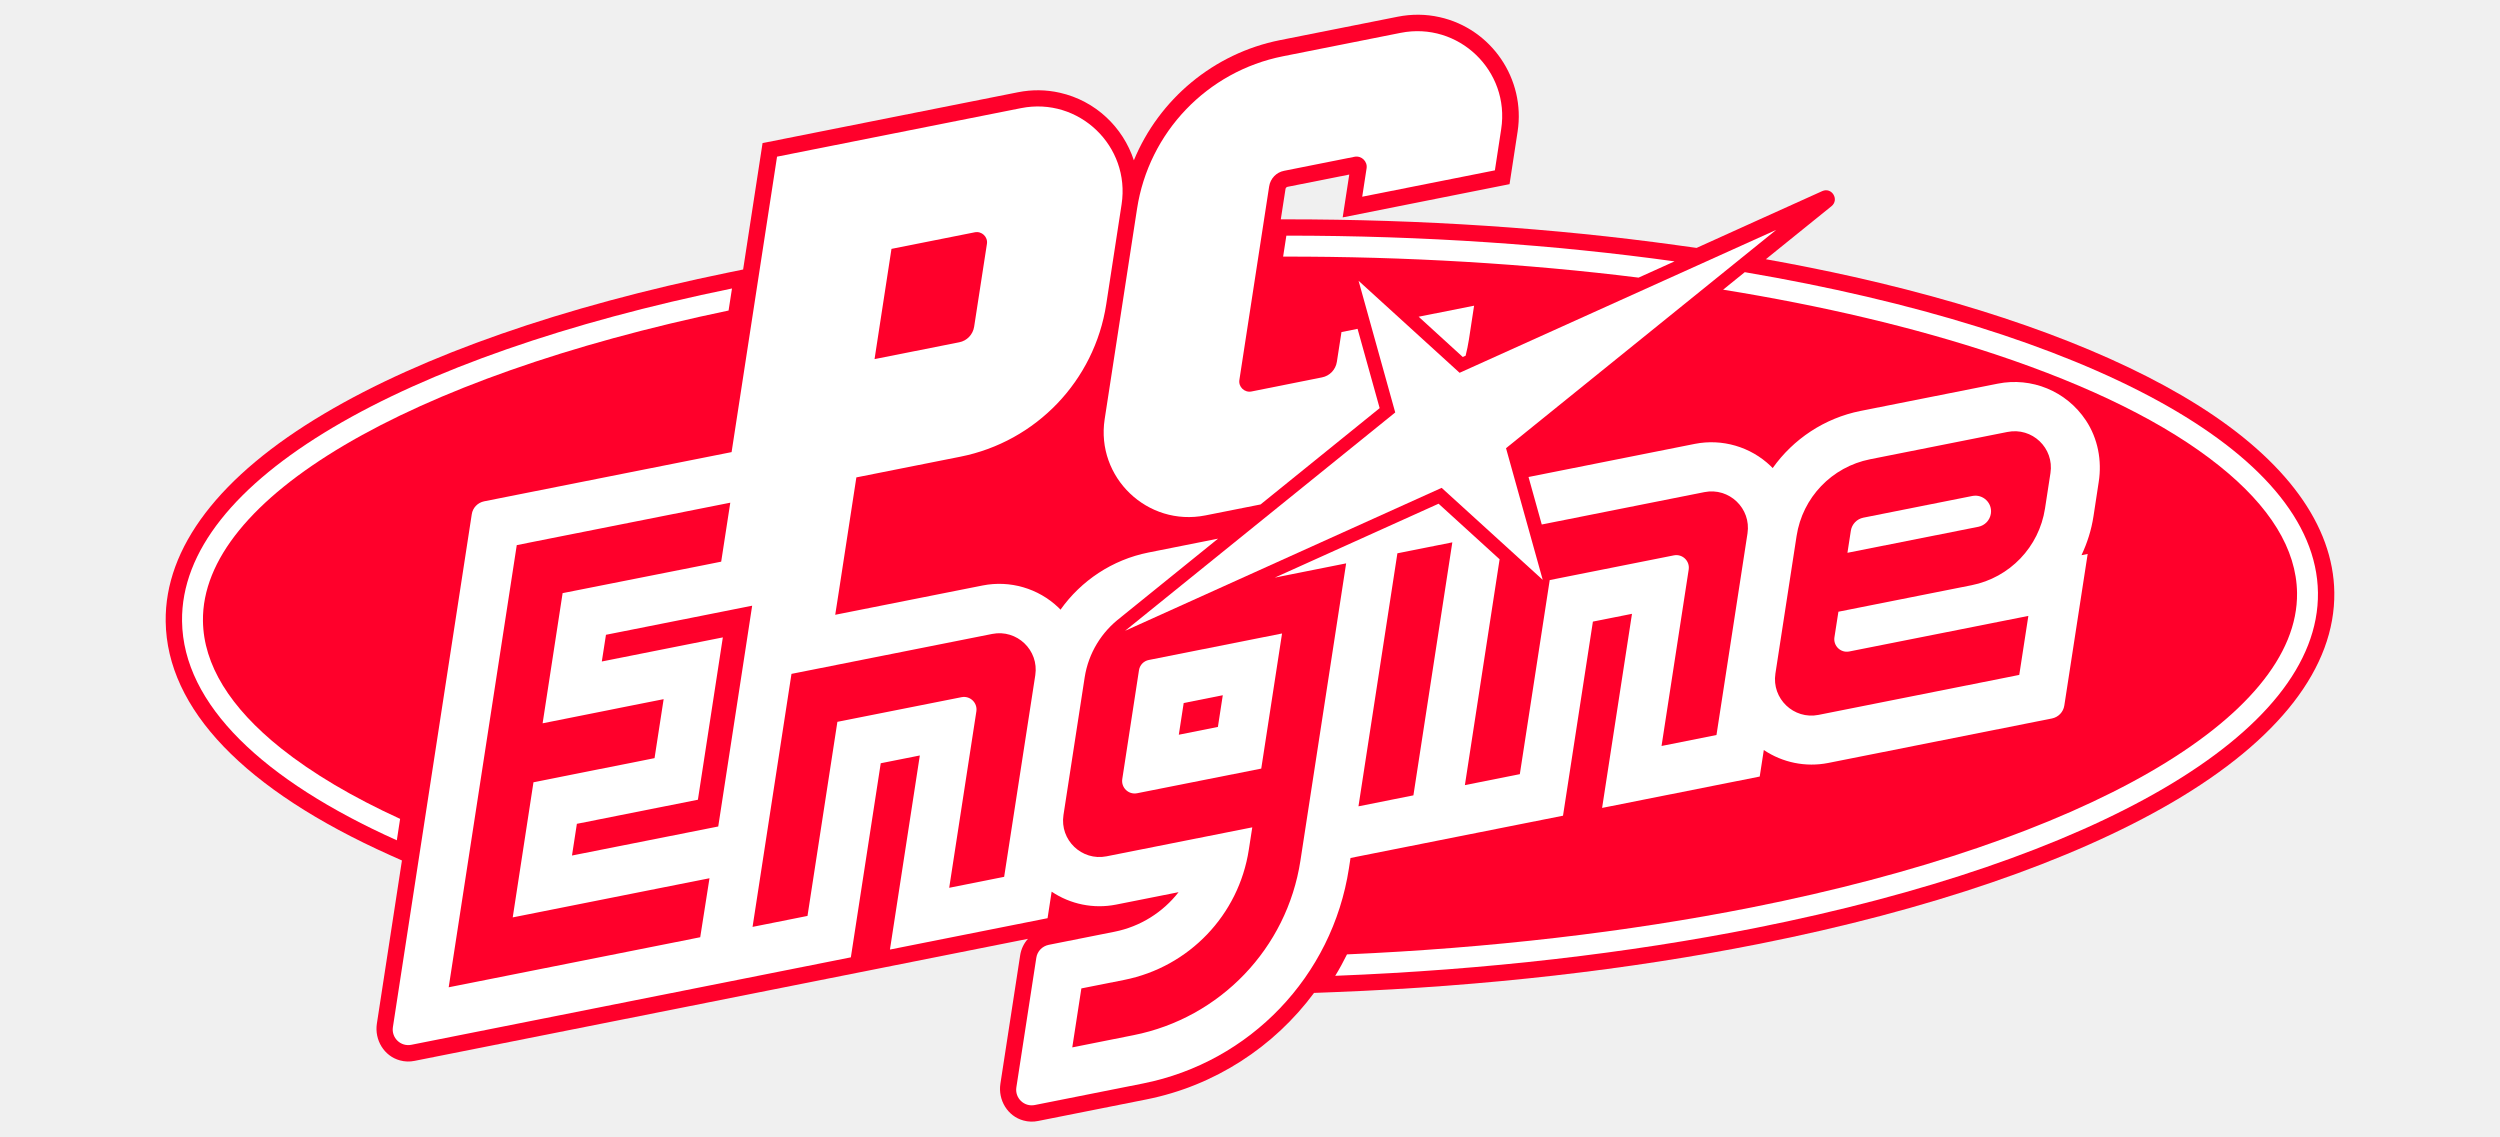
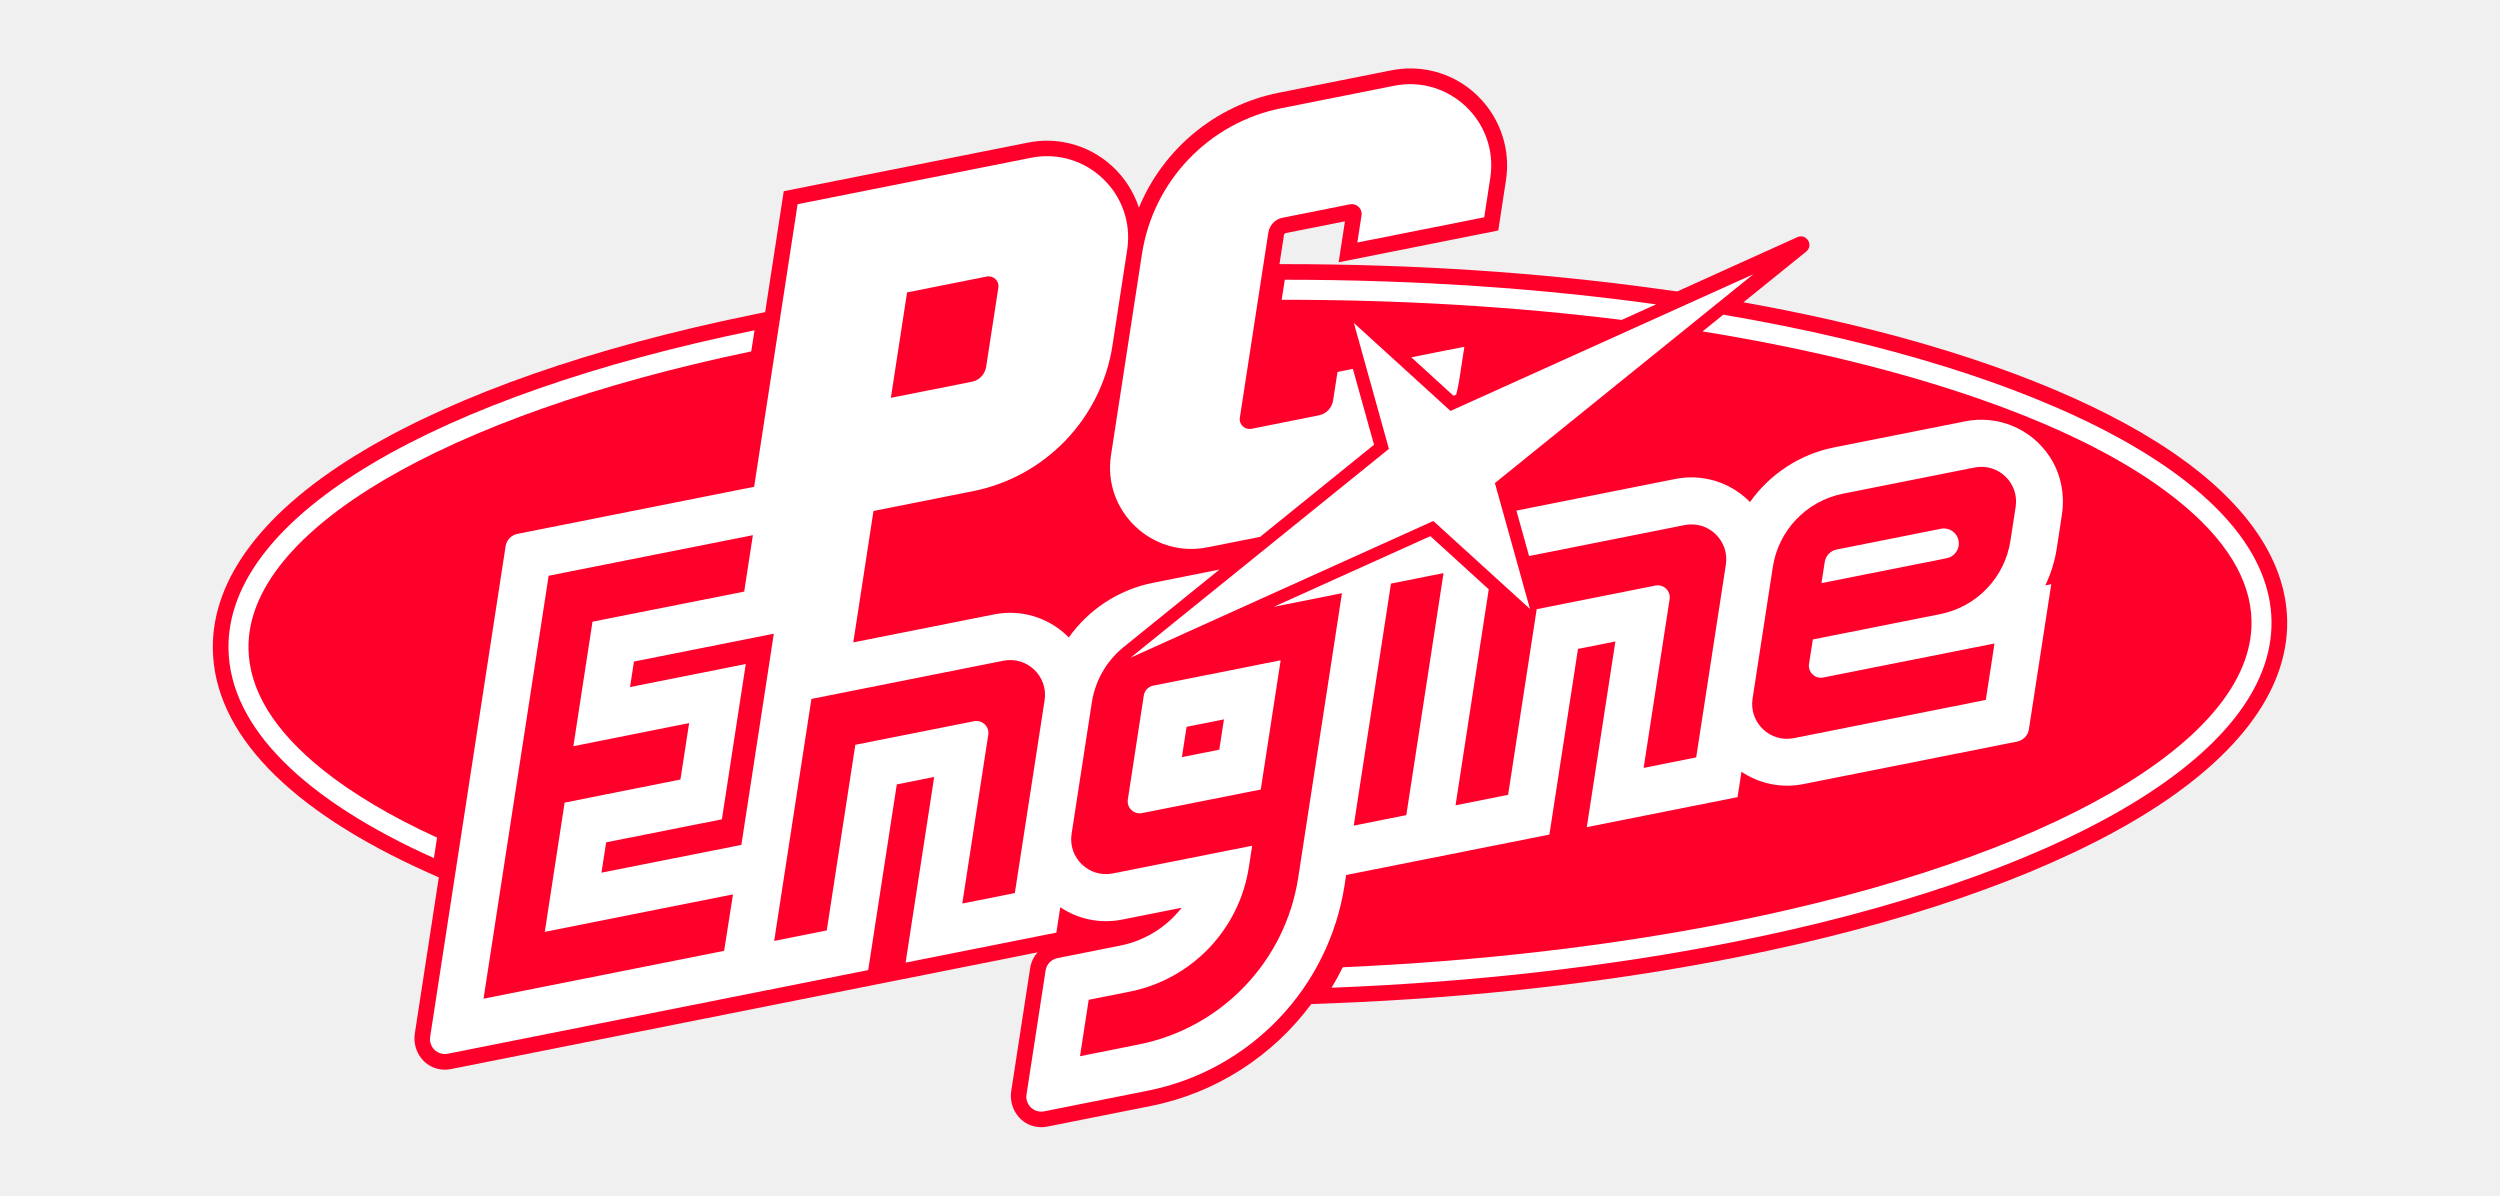
- <svg xmlns="http://www.w3.org/2000/svg" version="1.1" id="Layer_1" x="0px" y="0px" viewBox="0 0 4400 2000" xml:space="preserve" width="4400" height="2000">
+ <svg xmlns="http://www.w3.org/2000/svg" version="1.1" id="Layer_1" x="0px" y="0px" viewBox="0 0 4600 2200" xml:space="preserve" width="4600" height="2200">
  <defs id="defs13">
	
	
	

			
		
			
			
		
			
			
			
		</defs>
  <style type="text/css" id="style1">
	.st0{fill:#FFFFFF;}
	.st1{fill:#FF002B;}
</style>
-   <g id="g2" style="display:none;fill:#ffffff;fill-opacity:1;stroke:none" transform="translate(280.5002,14.92194)">
-     <path class="st0" d="m 1535.2,1964.8 c -5.3,0 -10.7,-0.7 -16,-2.1 -30.4,-8.2 -49.6,-38.7 -44.7,-71 l 34.8,-226.1 c 1.1,-7.1 3.4,-13.8 6.7,-20 L 450,1857.7 c -4,0.8 -8.1,1.3 -12.2,1.3 -5.3,0 -10.7,-0.7 -16,-2.1 -30.4,-8.2 -49.6,-38.7 -44.7,-71 l 43.5,-283 -17,-7.6 C 145.2,1379.3 7.5,1235.4 5.3,1079 3.6,946.8 101.1,818.6 287.4,708.2 c 173.4,-102.8 420,-189 713.3,-249 l 21.6,-4.4 34.2,-222.5 453,-90.1 c 12.1,-2.4 24.3,-3.6 36.3,-3.6 13.4,0 26.8,1.5 39.9,4.5 31.4,7.1 60.5,22.4 84.2,44.3 19.6,18.2 35.1,40.5 45.4,65.2 22.4,-48.7 55.9,-92.3 97.4,-126.7 45.7,-37.8 100.4,-63.9 158.2,-75.4 l 207,-41.2 c 12.2,-2.4 24.5,-3.6 36.5,-3.6 13.4,0 26.7,1.5 39.8,4.4 93.9,21.1 156,112.3 141.3,207.6 l -14.8,96.4 -267.3,53.2 c 192.7,4.6 379.9,19.3 557.9,44.1 l 33.1,4.6 107.2,-48.6 112.4,-50.7 c 3,-1.4 6.1,-2 9.1,-2 8.8,0 16.7,5.8 19.8,14.5 3.1,8.6 0.5,17.6 -6.8,23.4 L 2840.3,438 c 50.7,9.3 98.8,19 143.2,29 251,56.4 460.7,134.6 606.6,226.1 157.6,98.8 241.8,214.5 243.4,334.6 1.7,133.8 -98.1,263.3 -288.6,374.7 -177.6,103.8 -429.5,190.1 -728.4,249.5 -231.5,46 -482.3,74.6 -745.6,84.9 l -36,1.4 c -73,97.4 -178.4,164 -297,187.5 l -190.4,37.9 c -4.1,0.8 -8.2,1.2 -12.3,1.2 z M 1983.5,365.5 c 31.3,0 62.4,0.3 93.5,0.8 l 10.4,-67.1 -100.2,19.9 -7.2,46.4 z" id="path1" style="display:inline;fill:#ffffff;fill-opacity:1;stroke:none" />
-     <path class="st0" d="m 2214.6,11 c 13,0 25.8,1.4 38.5,4.3 91.1,20.5 151.3,109 137.1,201.3 l -14.2,92.6 -293.7,58.5 11.6,-75.4 -108.7,21.6 c -1.8,0.4 -3.2,1.9 -3.5,3.7 l -8.3,53.5 h 9.9 c 238.3,0 469.6,15.3 687.2,45.5 l 34.7,4.8 108.7,-49.2 112.3,-50.7 c 2.4,-1.1 4.7,-1.6 6.8,-1.6 13.4,0 21.9,18.1 9.6,28.1 l -110.7,89.4 -4.8,3.9 c 53,9.5 104.9,19.9 154.8,31.1 250.3,56.3 459.5,134.2 604.9,225.4 156,97.8 239.2,212 240.8,330 1.7,131.6 -97,259.5 -285.8,369.9 -177,103.4 -428.2,189.5 -726.7,248.9 -231.2,45.9 -481.7,74.5 -744.8,84.8 l -38.7,1.5 c -70.4,94.9 -174.6,163.6 -295.2,187.5 l -190.4,37.9 c -3.7,0.8 -7.4,1.2 -11.1,1.2 -4.9,0 -9.7,-0.7 -14.5,-2 -28,-7.6 -45,-36.1 -40.7,-64.8 l 34.8,-226.1 c 1.7,-10.9 6.6,-21 13.7,-28.9 L 449,1852.3 c -3.7,0.8 -7.4,1.2 -11.1,1.2 -4.9,0 -9.7,-0.7 -14.5,-2 -28,-7.6 -45,-36.1 -40.7,-64.8 l 44.1,-287.1 -20.8,-9.3 C 149.7,1375.3 13.1,1233 11,1079 9.3,949 105.9,822.4 290.4,713 463.2,610.4 709.3,524.5 1002,464.5 l 25.4,-5.2 34.2,-222.5 449.2,-89.4 c 11.8,-2.4 23.6,-3.5 35.3,-3.5 13,0 25.9,1.4 38.7,4.3 63,14.2 111.3,60.8 130.3,118.9 C 1759.4,160 1855.3,79 1972.2,55.7 l 207,-41.2 c 11.8,-2.3 23.7,-3.5 35.4,-3.5 m 0,-11 c 0,0 0,0 0,0 -12.4,0 -25,1.2 -37.6,3.7 l -207,41.2 c -58.7,11.7 -114.3,38.2 -160.7,76.6 -39.1,32.4 -71.1,72.8 -93.7,117.9 -10.3,-21.1 -24.5,-40.2 -41.8,-56.2 -24.4,-22.6 -54.4,-38.4 -86.7,-45.7 -13.5,-3 -27.4,-4.6 -41.1,-4.6 -12.4,0 -25,1.3 -37.4,3.7 l -449.2,89.4 -7.6,1.5 -1.2,7.6 -33,214.9 -17.8,3.6 C 705.9,513.8 458.7,600.1 284.8,703.3 96.8,814.8 -1.7,944.7 0,1079 c 2.2,158.7 141,304.3 401.5,421.2 l 13.1,5.9 -42.8,278.9 c -2.5,16.6 0.9,33.6 9.7,47.8 9,14.6 22.8,25 39,29.3 5.7,1.5 11.6,2.3 17.4,2.3 4.5,0 9,-0.5 13.4,-1.4 l 1055.6,-210 c -1.3,3.8 -2.3,7.7 -2.9,11.7 l -34.8,226.1 c -2.5,16.6 0.9,33.6 9.7,47.8 9,14.6 22.8,25 39,29.3 5.7,1.5 11.6,2.3 17.4,2.3 4.5,0 9,-0.5 13.3,-1.4 l 190.3,-37.9 c 60.7,-12.1 118,-35.2 170.2,-68.7 49.6,-31.8 92.8,-71.8 128.5,-118.8 l 33.4,-1.3 c 263.6,-10.4 514.8,-39 746.5,-85 299.5,-59.6 551.9,-146.1 730.1,-250.2 192.3,-112.4 293.1,-243.7 291.3,-379.5 -1.6,-122 -86.7,-239.3 -246,-339.2 -146.4,-91.8 -356.8,-170.3 -608.3,-226.8 -41,-9.2 -85.2,-18.2 -131.6,-26.9 l 96.7,-78.1 c 9.1,-7.4 12.4,-18.7 8.5,-29.6 -3.9,-10.8 -13.9,-18.1 -25,-18.1 -3.9,0 -7.7,0.9 -11.4,2.5 l -112.3,50.7 -105.7,48.1 -31.5,-4.3 C 2509.2,383 2338.4,368.7 2162.7,363 l 215.5,-42.9 7.6,-1.5 1.2,-7.6 14.2,-92.6 C 2416.3,120.3 2352.4,26.4 2255.6,4.6 2242.2,1.5 2228.4,0 2214.6,0 Z m -222.6,323.8 88.6,-17.6 -8.4,54.5 c -28.5,-0.5 -57.1,-0.7 -85.8,-0.7 z" id="path2" style="display:inline;fill:#ffffff;fill-opacity:1;stroke:none" />
-   </g>
-   <path class="st0" d="m 4108.4,1042.722 c -1.6,-118 -84.8,-232.2 -240.8,-330 -145.4,-91.2 -354.5,-169.1 -604.9,-225.4 -49.9,-11.2 -101.8,-21.6 -154.8,-31.1 l 4.8,-3.9 v 0 l 110.7,-89.4 c 14.3,-11.6 0.5,-34.2 -16.4,-26.5 l -112.3,50.7 -108.7,49.2 -34.7,-4.8 c -217.6,-30.2 -448.9,-45.5 -687.2,-45.5 h -9.9 l 8.3,-53.5 c 0.3,-1.8 1.7,-3.3 3.5,-3.7 l 108.7,-21.6 -11.6,75.4 293.7,-58.5 14.2,-92.6 c 14.2,-92.4 -46,-180.9 -137.1,-201.3 -24.3,-5.5 -49.1,-5.7 -74,-0.8 l -207,41.2 c -117.1,23.3 -213,104.3 -257.3,211.5 -19.1,-58.1 -67.3,-104.7 -130.3,-118.9 -24.3,-5.5 -49.1,-5.8 -74,-0.8 l -449.2,89.4 -34.2,222.5 -25.4,5.2 c -292.7,60 -538.8,145.9 -711.6,248.4 -184.5,109.2 -281,235.8 -279.3,365.9 2.1,154 138.7,296.3 395,411.3 l 20.8,9.3 -44.1,287.1 c -4.4,28.7 12.6,57.3 40.7,64.8 8.5,2.3 17.1,2.6 25.7,0.8 l 1079.5,-214.8 c -7.2,8 -12,18 -13.7,28.9 l -34.8,226.1 c -4.4,28.7 12.6,57.3 40.7,64.8 8.5,2.3 17.1,2.6 25.7,0.8 l 190.4,-37.9 c 120.6,-24 224.8,-92.6 295.2,-187.5 l 38.7,-1.5 c 263.1,-10.3 513.6,-38.9 744.8,-84.8 298.5,-59.4 549.7,-145.5 726.7,-248.9 188.5,-110.1 287.2,-238 285.5,-369.6 z" id="path3" style="display:inline;fill:#ff002b;fill-opacity:1;stroke:none" />
-   <g id="g20" style="display:none;fill:#000000;stroke:none" transform="translate(296.5002,30.92194)">
-     <polygon class="st1" points="2110.6,479.3 2175.1,711 1699.6,1095.3 2256.8,843.7 2434.7,1005.6 2370.1,773.9 2845.6,389.7 2288.4,641.2 " id="polygon13" style="display:inline;fill:#000000;stroke:none" />
-     <path class="st1" d="m 2294,613.4 5,-2.3 c 2.3,-9.3 4.3,-18.8 5.8,-28.4 l 9.1,-59.6 -97.6,19.4 z" id="path13" style="display:inline;fill:#000000;stroke:none" />
-     <path class="st1" d="m 1841,892.2 97.1,-19.3 209.6,-169.5 -38.9,-139.6 -28.3,5.7 -8.1,52.3 c -2.1,13.8 -12.6,24.9 -26.3,27.5 l -124,24.8 c -12.2,2.4 -23.2,-8.1 -21.3,-20.3 l 52.4,-340.6 c 2.1,-13.8 12.6,-24.9 26.3,-27.5 L 2103.4,261 c 12.2,-2.4 23.2,8.1 21.3,20.3 l -7.7,50 233.5,-46.4 11.1,-72.6 c 15.8,-102.6 -75.2,-189.7 -177,-169.4 l -207,41.2 c -133.5,26.5 -236.2,133.8 -256.9,268.4 l -57,370.4 c -15.6,102.4 75.3,189.5 177.3,169.3 z" id="path14" style="display:inline;fill:#000000;stroke:none" />
-     <path class="st1" d="M 214,1302 C 123.9,1230 77.7,1154.7 76.7,1078 73.8,862.7 435.7,649.8 1001.8,531.6 l 6,-38.8 c -580,118.8 -971.2,338.9 -967.9,585.7 2,146.4 142.4,279.7 378,385.5 l 5.8,-37.7 C 339.8,1387.9 269.6,1346.3 214,1302 Z" id="path15" style="display:inline;fill:#000000;stroke:none" />
-     <path class="st1" d="m 1983.5,399.8 -5.7,36.9 c 217.3,-0.3 428.3,12.4 625.6,37 l 63.3,-28.6 c -210.5,-29.3 -441.1,-45.3 -683.2,-45.3 z" id="path16" style="display:inline;fill:#000000;stroke:none" />
-     <path class="st1" d="m 2790.3,464.1 -38.1,30.8 c 174.6,28.2 336.2,66.4 478.6,113.7 169.3,56.3 302,122.2 394.2,196 90.1,72 136.3,147.3 137.3,224 3,219.6 -373.7,436.9 -959.7,553.5 -219.4,43.6 -462.9,71.8 -712.4,82.7 -6.4,12.9 -13.2,25.5 -20.7,37.7 266.3,-10.4 516.9,-39.9 740.2,-84.3 591.8,-117.7 992.6,-340.2 989.4,-590.1 -3.4,-250.3 -411.9,-462.4 -1008.8,-564 z" id="path17" style="display:inline;fill:#000000;stroke:none" />
-     <path class="st1" d="m 3190.8,858 -191.9,38.2 c -11.3,2.3 -20.1,11.4 -21.9,22.9 l -6,38.9 230.5,-45.8 c 11.3,-2.3 20.1,-11.4 21.9,-22.9 v 0 c 3,-18.9 -13.8,-35 -32.6,-31.3 z" id="path18" style="display:inline;fill:#000000;stroke:none" />
-     <path class="st1" d="m 1724.1,1164.7 -29.4,191.5 c -2.3,15.1 11,27.9 26,25 l 218.6,-43.4 36.6,-237.8 -234.3,46.6 c -9.1,1.7 -16.1,8.9 -17.5,18.1 z m 78.7,57.7 68.8,-13.7 -8.6,55.8 -68.8,13.7 z" id="path19" style="display:inline;fill:#000000;stroke:none" />
-     <path class="st1" d="m 3390.7,725 c -34.5,-52 -96,-76.5 -155.1,-64.7 l -241.4,48 c -63.7,12.7 -118.6,49.6 -154.8,100.6 -1.2,-1.2 -2.4,-2.5 -3.6,-3.7 -35.5,-33.9 -85.3,-48.4 -133.4,-38.9 l -292.7,58.3 23.3,83.6 286.3,-57 c 43.5,-8.6 82.5,28.6 75.8,72.6 l -54.6,354.9 -96.7,19.3 47.8,-310.5 c 2.3,-15.1 -11,-27.9 -26,-25 l -218.6,43.5 -52.6,341.6 -96.7,19.3 61.1,-397.5 -107.4,-97.8 -288.3,130.1 28.9,-5.8 96.7,-19.3 v 0 l -80.5,523.5 c -23.7,153.9 -141.1,276.6 -293.8,306.9 l -107.7,21.5 16,-103.8 75.5,-15 c 113.9,-22.7 201.6,-114.2 219.2,-229.1 l 6.1,-39.4 -256.5,51 c -43.5,8.6 -82.5,-28.6 -75.8,-72.6 l 37.3,-242.2 c 6.7,-43.1 30,-80.5 63.4,-105.6 l 0.1,-0.2 171.3,-138.5 -122.5,24.4 c -63.7,12.7 -118.6,49.6 -154.8,100.6 -1.2,-1.2 -2.4,-2.5 -3.6,-3.7 -35.5,-33.9 -85.3,-48.4 -133.4,-38.9 l -259.5,51.6 7.3,-47 29.9,-194.8 182.9,-36.4 c 133.5,-26.5 236.2,-133.8 256.9,-268.4 l 27,-175.7 c 15.8,-102.6 -75.2,-189.7 -177,-169.4 l -429.4,85.4 -80,520 -435.5,86.6 c -11.3,2.3 -20.1,11.3 -21.8,22.8 L 411,1792.8 c -2.9,18.9 13.8,34.9 32.5,31.1 l 584.6,-116.3 v 0 l 188.9,-37.6 52.6,-341.6 68.8,-13.7 -52.6,341.6 277.4,-55.2 7.2,-46.7 c 33,22.2 73.8,30.6 113.3,22.8 l 110.1,-21.9 c -27.4,35.2 -67.1,60.5 -112.6,69.6 l -116,23.1 c -11.3,2.3 -20.1,11.3 -21.8,22.8 l -35.1,228 c -2.9,18.9 13.8,34.9 32.5,31.1 l 190.4,-37.9 c 188.4,-37.5 333.2,-188.8 362.4,-378.6 l 2.8,-18.3 187,-37.2 v 0 l 187,-37.2 52.6,-341.6 68.8,-13.7 -52.6,341.6 277.4,-55.2 7.2,-46.7 c 33,22.2 73.8,30.6 113.3,22.8 l 393.8,-78.3 c 11.3,-2.3 20.1,-11.3 21.8,-22.8 l 41.1,-266.8 -10.9,2.2 c 10.2,-21.5 17.5,-44.6 21.2,-68.9 l 9.1,-59.7 c 6,-37.8 -1.4,-76.8 -22.5,-108.6 z M 1288.5,423.1 1435.2,393.9 c 12.2,-2.4 23.2,8.1 21.3,20.3 L 1434,560 c -2.1,13.8 -12.6,24.9 -26.3,27.5 l -149,29.6 z m -336.6,1211.5 -42,8.4 -49.3,9.8 -275.4,54.8 -76,15.1 119.8,-778.2 32,-6.4 236.6,-47 107.2,-21.3 -16,103.8 -30.9,6.2 -248.2,49.2 -35.2,229.1 116.2,-23.2 20.8,-4.2 76,-15.1 -16,103.8 -40.8,8.2 -56.1,11.1 -116.2,23.2 -36.5,237.8 254.6,-50.7 14.1,-2.8 77.6,-15.4 z m -225.7,-143.8 8.6,-55.8 213,-42.4 43.9,-285.7 -213,42.4 7.3,-47 177,-35.2 80.3,-16 -11.4,74.5 -48.3,314.1 z m 760.6,37.5 -96.7,19.3 47.8,-310.5 c 2.3,-15.1 -11,-27.9 -26,-25 l -218.6,43.4 -52.6,341.6 -96.7,19.3 68.5,-445.3 353.3,-70.3 c 43.5,-8.6 82.5,28.6 75.8,72.6 z m 720.3,-143.4 -96.7,19.3 68.5,-445.3 96.7,-19.3 z m 1121.2,-567.2 -9.6,62.4 c -10.4,67.7 -62,121.6 -129.3,135 l -234.3,46.6 -7,45 c -2.3,15.1 11,27.9 26,25 l 218.6,-43.4 43.2,-8.6 53.5,-10.6 -16,103.8 -18.3,3.7 -335.1,66.7 c -43.5,8.6 -82.5,-28.6 -75.8,-72.6 l 37.3,-242.3 c 10.4,-67.7 62,-121.6 129.3,-135 l 241.4,-48 c 43.9,-9 82.9,28.3 76.1,72.3 z" id="path20" style="display:inline;fill:#000000;stroke:none" />
-   </g>
-   <g id="g12" style="display:inline;fill:#ffffff;fill-opacity:1;stroke:none" transform="translate(280.5002,14.92194)">
-     <polygon class="st1" points="2288.4,641.2 2110.6,479.3 2175.1,711 1699.6,1095.3 2256.8,843.7 2434.7,1005.6 2370.1,773.9 2845.6,389.7 " id="polygon4" style="display:inline;fill:#ffffff;fill-opacity:1;stroke:none" />
-     <path class="st1" d="m 2294,613.4 5,-2.3 c 2.3,-9.3 4.3,-18.8 5.8,-28.4 l 9.1,-59.6 -97.6,19.4 z" id="path4" style="display:inline;fill:#ffffff;fill-opacity:1;stroke:none" />
-     <path class="st1" d="m 1841,892.2 97.1,-19.3 209.6,-169.5 -38.9,-139.6 -28.3,5.7 -8.1,52.3 c -2.1,13.8 -12.6,24.9 -26.3,27.5 l -124,24.8 c -12.2,2.4 -23.2,-8.1 -21.3,-20.3 l 52.4,-340.6 c 2.1,-13.8 12.6,-24.9 26.3,-27.5 L 2103.4,261 c 12.2,-2.4 23.2,8.1 21.3,20.3 l -7.7,50 233.5,-46.4 11.1,-72.6 c 15.8,-102.6 -75.2,-189.7 -177,-169.4 l -207,41.2 c -133.5,26.5 -236.2,133.8 -256.9,268.4 l -57,370.4 c -15.6,102.4 75.3,189.5 177.3,169.3 z" id="path5" style="display:inline;fill:#ffffff;fill-opacity:1;stroke:none" />
-     <path class="st1" d="M 214,1302 C 123.9,1230 77.7,1154.7 76.7,1078 73.8,862.7 435.7,649.8 1001.8,531.6 l 6,-38.8 c -580,118.8 -971.2,338.9 -967.9,585.7 2,146.4 142.4,279.7 378,385.5 l 5.8,-37.7 C 339.8,1387.9 269.6,1346.3 214,1302 Z" id="path6" style="display:inline;fill:#ffffff;fill-opacity:1;stroke:none" />
-     <path class="st1" d="m 1983.5,399.8 -5.7,36.9 c 217.3,-0.3 428.3,12.4 625.6,37 l 63.3,-28.6 c -210.5,-29.3 -441.1,-45.3 -683.2,-45.3 z" id="path7" style="display:inline;fill:#ffffff;fill-opacity:1;stroke:none" />
-     <path class="st1" d="m 2790.3,464.1 -38.1,30.8 c 174.6,28.2 336.2,66.4 478.6,113.7 169.3,56.3 302,122.2 394.2,196 90.1,72 136.3,147.3 137.3,224 3,219.6 -373.7,436.9 -959.7,553.5 -219.4,43.6 -462.9,71.8 -712.4,82.7 -6.4,12.9 -13.2,25.5 -20.7,37.7 266.3,-10.4 516.9,-39.9 740.2,-84.3 591.8,-117.7 992.6,-340.2 989.4,-590.1 -3.4,-250.3 -411.9,-462.4 -1008.8,-564 z" id="path8" style="display:inline;fill:#ffffff;fill-opacity:1;stroke:none" />
-     <path class="st1" d="m 3190.8,858 -191.9,38.2 c -11.3,2.3 -20.1,11.4 -21.9,22.9 l -6,38.9 230.5,-45.8 c 11.3,-2.3 20.1,-11.4 21.9,-22.9 v 0 c 3,-18.9 -13.8,-35 -32.6,-31.3 z" id="path9" style="display:inline;fill:#ffffff;fill-opacity:1;stroke:none" />
-     <path class="st1" d="m 1724.1,1164.7 -29.4,191.5 c -2.3,15.1 11,27.9 26,25 l 218.6,-43.4 36.6,-237.8 -234.3,46.6 c -9.1,1.7 -16.1,8.9 -17.5,18.1 z m 78.7,57.7 68.8,-13.7 -8.6,55.8 -68.8,13.7 z" id="path10" style="display:inline;fill:#ffffff;fill-opacity:1;stroke:none" />
-     <path class="st1" d="m 3390.7,725 c -34.5,-52 -96,-76.5 -155.1,-64.7 l -241.4,48 c -63.7,12.7 -118.6,49.6 -154.8,100.6 -1.2,-1.2 -2.4,-2.5 -3.6,-3.7 -35.5,-33.9 -85.3,-48.4 -133.4,-38.9 l -292.7,58.3 23.3,83.6 286.3,-57 c 43.5,-8.6 82.5,28.6 75.8,72.6 l -54.6,354.9 -96.7,19.3 47.8,-310.5 c 2.3,-15.1 -11,-27.9 -26,-25 l -218.6,43.5 -52.6,341.6 -96.7,19.3 61.1,-397.5 -107.4,-97.8 -288.3,130.1 28.9,-5.8 96.7,-19.3 v 0 l -80.5,523.5 c -23.7,153.9 -141.1,276.6 -293.8,306.9 l -107.7,21.5 16,-103.8 75.5,-15 c 113.9,-22.7 201.6,-114.2 219.2,-229.1 l 6.1,-39.4 -256.5,51 c -43.5,8.6 -82.5,-28.6 -75.8,-72.6 l 37.3,-242.2 c 6.7,-43.1 30,-80.5 63.4,-105.6 l 0.1,-0.2 171.3,-138.5 -122.5,24.4 c -63.7,12.7 -118.6,49.6 -154.8,100.6 -1.2,-1.2 -2.4,-2.5 -3.6,-3.7 -35.5,-33.9 -85.3,-48.4 -133.4,-38.9 l -259.5,51.6 7.3,-47 29.9,-194.8 182.9,-36.4 c 133.5,-26.5 236.2,-133.8 256.9,-268.4 l 27,-175.7 c 15.8,-102.6 -75.2,-189.7 -177,-169.4 l -429.4,85.4 -80,520 -435.5,86.6 c -11.3,2.3 -20.1,11.3 -21.8,22.8 L 411,1792.8 c -2.9,18.9 13.8,34.9 32.5,31.1 l 584.6,-116.3 v 0 l 188.9,-37.6 52.6,-341.6 68.8,-13.7 -52.6,341.6 277.4,-55.2 7.2,-46.7 c 33,22.2 73.8,30.6 113.3,22.8 l 110.1,-21.9 c -27.4,35.2 -67.1,60.5 -112.6,69.6 l -116,23.1 c -11.3,2.3 -20.1,11.3 -21.8,22.8 l -35.1,228 c -2.9,18.9 13.8,34.9 32.5,31.1 l 190.4,-37.9 c 188.4,-37.5 333.2,-188.8 362.4,-378.6 l 2.8,-18.3 187,-37.2 v 0 l 187,-37.2 52.6,-341.6 68.8,-13.7 -52.6,341.6 277.4,-55.2 7.2,-46.7 c 33,22.2 73.8,30.6 113.3,22.8 l 393.8,-78.3 c 11.3,-2.3 20.1,-11.3 21.8,-22.8 l 41.1,-266.8 -10.9,2.2 c 10.2,-21.5 17.5,-44.6 21.2,-68.9 l 9.1,-59.7 c 6,-37.8 -1.4,-76.8 -22.5,-108.6 z M 1288.5,423.1 1435.2,393.9 c 12.2,-2.4 23.2,8.1 21.3,20.3 L 1434,560 c -2.1,13.8 -12.6,24.9 -26.3,27.5 l -149,29.6 z m -336.6,1211.5 -42,8.4 -49.3,9.8 -275.4,54.8 -76,15.1 119.8,-778.2 32,-6.4 236.6,-47 107.2,-21.3 -16,103.8 -30.9,6.2 -248.2,49.2 -35.2,229.1 116.2,-23.2 20.8,-4.2 76,-15.1 -16,103.8 -40.8,8.2 -56.1,11.1 -116.2,23.2 -36.5,237.8 254.6,-50.7 14.1,-2.8 77.6,-15.4 z m -225.7,-143.8 8.6,-55.8 213,-42.4 43.9,-285.7 -213,42.4 7.3,-47 177,-35.2 80.3,-16 -11.4,74.5 -48.3,314.1 z m 760.6,37.5 -96.7,19.3 47.8,-310.5 c 2.3,-15.1 -11,-27.9 -26,-25 l -218.6,43.4 -52.6,341.6 -96.7,19.3 68.5,-445.3 353.3,-70.3 c 43.5,-8.6 82.5,28.6 75.8,72.6 z m 720.3,-143.4 -96.7,19.3 68.5,-445.3 96.7,-19.3 z m 1121.2,-567.2 -9.6,62.4 c -10.4,67.7 -62,121.6 -129.3,135 l -234.3,46.6 -7,45 c -2.3,15.1 11,27.9 26,25 l 218.6,-43.4 43.2,-8.6 53.5,-10.6 -16,103.8 -18.3,3.7 -335.1,66.7 c -43.5,8.6 -82.5,-28.6 -75.8,-72.6 l 37.3,-242.3 c 10.4,-67.7 62,-121.6 129.3,-135 l 241.4,-48 c 43.9,-9 82.9,28.3 76.1,72.3 z" id="path11" style="display:inline;fill:#ffffff;fill-opacity:1;stroke:none" />
+   <g id="g1" transform="translate(100,100)">
+     <g id="g2" style="display:none;fill:#ffffff;fill-opacity:1;stroke:none" transform="translate(280.5002,14.92194)">
+       <path class="st0" d="m 1535.2,1964.8 c -5.3,0 -10.7,-0.7 -16,-2.1 -30.4,-8.2 -49.6,-38.7 -44.7,-71 l 34.8,-226.1 c 1.1,-7.1 3.4,-13.8 6.7,-20 L 450,1857.7 c -4,0.8 -8.1,1.3 -12.2,1.3 -5.3,0 -10.7,-0.7 -16,-2.1 -30.4,-8.2 -49.6,-38.7 -44.7,-71 l 43.5,-283 -17,-7.6 C 145.2,1379.3 7.5,1235.4 5.3,1079 3.6,946.8 101.1,818.6 287.4,708.2 c 173.4,-102.8 420,-189 713.3,-249 l 21.6,-4.4 34.2,-222.5 453,-90.1 c 12.1,-2.4 24.3,-3.6 36.3,-3.6 13.4,0 26.8,1.5 39.9,4.5 31.4,7.1 60.5,22.4 84.2,44.3 19.6,18.2 35.1,40.5 45.4,65.2 22.4,-48.7 55.9,-92.3 97.4,-126.7 45.7,-37.8 100.4,-63.9 158.2,-75.4 l 207,-41.2 c 12.2,-2.4 24.5,-3.6 36.5,-3.6 13.4,0 26.7,1.5 39.8,4.4 93.9,21.1 156,112.3 141.3,207.6 l -14.8,96.4 -267.3,53.2 c 192.7,4.6 379.9,19.3 557.9,44.1 l 33.1,4.6 107.2,-48.6 112.4,-50.7 c 3,-1.4 6.1,-2 9.1,-2 8.8,0 16.7,5.8 19.8,14.5 3.1,8.6 0.5,17.6 -6.8,23.4 L 2840.3,438 c 50.7,9.3 98.8,19 143.2,29 251,56.4 460.7,134.6 606.6,226.1 157.6,98.8 241.8,214.5 243.4,334.6 1.7,133.8 -98.1,263.3 -288.6,374.7 -177.6,103.8 -429.5,190.1 -728.4,249.5 -231.5,46 -482.3,74.6 -745.6,84.9 l -36,1.4 c -73,97.4 -178.4,164 -297,187.5 l -190.4,37.9 c -4.1,0.8 -8.2,1.2 -12.3,1.2 z M 1983.5,365.5 c 31.3,0 62.4,0.3 93.5,0.8 l 10.4,-67.1 -100.2,19.9 -7.2,46.4 z" id="path1" style="display:inline;fill:#ffffff;fill-opacity:1;stroke:none" />
+       <path class="st0" d="m 2214.6,11 c 13,0 25.8,1.4 38.5,4.3 91.1,20.5 151.3,109 137.1,201.3 l -14.2,92.6 -293.7,58.5 11.6,-75.4 -108.7,21.6 c -1.8,0.4 -3.2,1.9 -3.5,3.7 l -8.3,53.5 h 9.9 c 238.3,0 469.6,15.3 687.2,45.5 l 34.7,4.8 108.7,-49.2 112.3,-50.7 c 2.4,-1.1 4.7,-1.6 6.8,-1.6 13.4,0 21.9,18.1 9.6,28.1 l -110.7,89.4 -4.8,3.9 c 53,9.5 104.9,19.9 154.8,31.1 250.3,56.3 459.5,134.2 604.9,225.4 156,97.8 239.2,212 240.8,330 1.7,131.6 -97,259.5 -285.8,369.9 -177,103.4 -428.2,189.5 -726.7,248.9 -231.2,45.9 -481.7,74.5 -744.8,84.8 l -38.7,1.5 c -70.4,94.9 -174.6,163.6 -295.2,187.5 l -190.4,37.9 c -3.7,0.8 -7.4,1.2 -11.1,1.2 -4.9,0 -9.7,-0.7 -14.5,-2 -28,-7.6 -45,-36.1 -40.7,-64.8 l 34.8,-226.1 c 1.7,-10.9 6.6,-21 13.7,-28.9 L 449,1852.3 c -3.7,0.8 -7.4,1.2 -11.1,1.2 -4.9,0 -9.7,-0.7 -14.5,-2 -28,-7.6 -45,-36.1 -40.7,-64.8 l 44.1,-287.1 -20.8,-9.3 C 149.7,1375.3 13.1,1233 11,1079 9.3,949 105.9,822.4 290.4,713 463.2,610.4 709.3,524.5 1002,464.5 l 25.4,-5.2 34.2,-222.5 449.2,-89.4 c 11.8,-2.4 23.6,-3.5 35.3,-3.5 13,0 25.9,1.4 38.7,4.3 63,14.2 111.3,60.8 130.3,118.9 C 1759.4,160 1855.3,79 1972.2,55.7 l 207,-41.2 c 11.8,-2.3 23.7,-3.5 35.4,-3.5 m 0,-11 c 0,0 0,0 0,0 -12.4,0 -25,1.2 -37.6,3.7 l -207,41.2 c -58.7,11.7 -114.3,38.2 -160.7,76.6 -39.1,32.4 -71.1,72.8 -93.7,117.9 -10.3,-21.1 -24.5,-40.2 -41.8,-56.2 -24.4,-22.6 -54.4,-38.4 -86.7,-45.7 -13.5,-3 -27.4,-4.6 -41.1,-4.6 -12.4,0 -25,1.3 -37.4,3.7 l -449.2,89.4 -7.6,1.5 -1.2,7.6 -33,214.9 -17.8,3.6 C 705.9,513.8 458.7,600.1 284.8,703.3 96.8,814.8 -1.7,944.7 0,1079 c 2.2,158.7 141,304.3 401.5,421.2 l 13.1,5.9 -42.8,278.9 c -2.5,16.6 0.9,33.6 9.7,47.8 9,14.6 22.8,25 39,29.3 5.7,1.5 11.6,2.3 17.4,2.3 4.5,0 9,-0.5 13.4,-1.4 l 1055.6,-210 c -1.3,3.8 -2.3,7.7 -2.9,11.7 l -34.8,226.1 c -2.5,16.6 0.9,33.6 9.7,47.8 9,14.6 22.8,25 39,29.3 5.7,1.5 11.6,2.3 17.4,2.3 4.5,0 9,-0.5 13.3,-1.4 l 190.3,-37.9 c 60.7,-12.1 118,-35.2 170.2,-68.7 49.6,-31.8 92.8,-71.8 128.5,-118.8 l 33.4,-1.3 c 263.6,-10.4 514.8,-39 746.5,-85 299.5,-59.6 551.9,-146.1 730.1,-250.2 192.3,-112.4 293.1,-243.7 291.3,-379.5 -1.6,-122 -86.7,-239.3 -246,-339.2 -146.4,-91.8 -356.8,-170.3 -608.3,-226.8 -41,-9.2 -85.2,-18.2 -131.6,-26.9 l 96.7,-78.1 c 9.1,-7.4 12.4,-18.7 8.5,-29.6 -3.9,-10.8 -13.9,-18.1 -25,-18.1 -3.9,0 -7.7,0.9 -11.4,2.5 l -112.3,50.7 -105.7,48.1 -31.5,-4.3 C 2509.2,383 2338.4,368.7 2162.7,363 l 215.5,-42.9 7.6,-1.5 1.2,-7.6 14.2,-92.6 C 2416.3,120.3 2352.4,26.4 2255.6,4.6 2242.2,1.5 2228.4,0 2214.6,0 Z m -222.6,323.8 88.6,-17.6 -8.4,54.5 c -28.5,-0.5 -57.1,-0.7 -85.8,-0.7 z" id="path2" style="display:inline;fill:#ffffff;fill-opacity:1;stroke:none" />
+     </g>
+     <path class="st0" d="m 4108.4,1042.722 c -1.6,-118 -84.8,-232.2 -240.8,-330 -145.4,-91.2 -354.5,-169.1 -604.9,-225.4 -49.9,-11.2 -101.8,-21.6 -154.8,-31.1 l 4.8,-3.9 v 0 l 110.7,-89.4 c 14.3,-11.6 0.5,-34.2 -16.4,-26.5 l -112.3,50.7 -108.7,49.2 -34.7,-4.8 c -217.6,-30.2 -448.9,-45.5 -687.2,-45.5 h -9.9 l 8.3,-53.5 c 0.3,-1.8 1.7,-3.3 3.5,-3.7 l 108.7,-21.6 -11.6,75.4 293.7,-58.5 14.2,-92.6 c 14.2,-92.4 -46,-180.9 -137.1,-201.3 -24.3,-5.5 -49.1,-5.7 -74,-0.8 l -207,41.2 c -117.1,23.3 -213,104.3 -257.3,211.5 -19.1,-58.1 -67.3,-104.7 -130.3,-118.9 -24.3,-5.5 -49.1,-5.8 -74,-0.8 l -449.2,89.4 -34.2,222.5 -25.4,5.2 c -292.7,60 -538.8,145.9 -711.6,248.4 -184.5,109.2 -281,235.8 -279.3,365.9 2.1,154 138.7,296.3 395,411.3 l 20.8,9.3 -44.1,287.1 c -4.4,28.7 12.6,57.3 40.7,64.8 8.5,2.3 17.1,2.6 25.7,0.8 l 1079.5,-214.8 c -7.2,8 -12,18 -13.7,28.9 l -34.8,226.1 c -4.4,28.7 12.6,57.3 40.7,64.8 8.5,2.3 17.1,2.6 25.7,0.8 l 190.4,-37.9 c 120.6,-24 224.8,-92.6 295.2,-187.5 l 38.7,-1.5 c 263.1,-10.3 513.6,-38.9 744.8,-84.8 298.5,-59.4 549.7,-145.5 726.7,-248.9 188.5,-110.1 287.2,-238 285.5,-369.6 z" id="path3" style="display:inline;fill:#ff002b;fill-opacity:1;stroke:none" />
+     <g id="g20" style="display:none;fill:#000000;stroke:none" transform="translate(296.5002,30.92194)">
+       <polygon class="st1" points="2110.6,479.3 2175.1,711 1699.6,1095.3 2256.8,843.7 2434.7,1005.6 2370.1,773.9 2845.6,389.7 2288.4,641.2 " id="polygon13" style="display:inline;fill:#000000;stroke:none" />
+       <path class="st1" d="m 2294,613.4 5,-2.3 c 2.3,-9.3 4.3,-18.8 5.8,-28.4 l 9.1,-59.6 -97.6,19.4 z" id="path13" style="display:inline;fill:#000000;stroke:none" />
+       <path class="st1" d="m 1841,892.2 97.1,-19.3 209.6,-169.5 -38.9,-139.6 -28.3,5.7 -8.1,52.3 c -2.1,13.8 -12.6,24.9 -26.3,27.5 l -124,24.8 c -12.2,2.4 -23.2,-8.1 -21.3,-20.3 l 52.4,-340.6 c 2.1,-13.8 12.6,-24.9 26.3,-27.5 L 2103.4,261 c 12.2,-2.4 23.2,8.1 21.3,20.3 l -7.7,50 233.5,-46.4 11.1,-72.6 c 15.8,-102.6 -75.2,-189.7 -177,-169.4 l -207,41.2 c -133.5,26.5 -236.2,133.8 -256.9,268.4 l -57,370.4 c -15.6,102.4 75.3,189.5 177.3,169.3 z" id="path14" style="display:inline;fill:#000000;stroke:none" />
+       <path class="st1" d="M 214,1302 C 123.9,1230 77.7,1154.7 76.7,1078 73.8,862.7 435.7,649.8 1001.8,531.6 l 6,-38.8 c -580,118.8 -971.2,338.9 -967.9,585.7 2,146.4 142.4,279.7 378,385.5 l 5.8,-37.7 C 339.8,1387.9 269.6,1346.3 214,1302 Z" id="path15" style="display:inline;fill:#000000;stroke:none" />
+       <path class="st1" d="m 1983.5,399.8 -5.7,36.9 c 217.3,-0.3 428.3,12.4 625.6,37 l 63.3,-28.6 c -210.5,-29.3 -441.1,-45.3 -683.2,-45.3 z" id="path16" style="display:inline;fill:#000000;stroke:none" />
+       <path class="st1" d="m 2790.3,464.1 -38.1,30.8 c 174.6,28.2 336.2,66.4 478.6,113.7 169.3,56.3 302,122.2 394.2,196 90.1,72 136.3,147.3 137.3,224 3,219.6 -373.7,436.9 -959.7,553.5 -219.4,43.6 -462.9,71.8 -712.4,82.7 -6.4,12.9 -13.2,25.5 -20.7,37.7 266.3,-10.4 516.9,-39.9 740.2,-84.3 591.8,-117.7 992.6,-340.2 989.4,-590.1 -3.4,-250.3 -411.9,-462.4 -1008.8,-564 z" id="path17" style="display:inline;fill:#000000;stroke:none" />
+       <path class="st1" d="m 3190.8,858 -191.9,38.2 c -11.3,2.3 -20.1,11.4 -21.9,22.9 l -6,38.9 230.5,-45.8 c 11.3,-2.3 20.1,-11.4 21.9,-22.9 v 0 c 3,-18.9 -13.8,-35 -32.6,-31.3 z" id="path18" style="display:inline;fill:#000000;stroke:none" />
+       <path class="st1" d="m 1724.1,1164.7 -29.4,191.5 c -2.3,15.1 11,27.9 26,25 l 218.6,-43.4 36.6,-237.8 -234.3,46.6 c -9.1,1.7 -16.1,8.9 -17.5,18.1 z m 78.7,57.7 68.8,-13.7 -8.6,55.8 -68.8,13.7 z" id="path19" style="display:inline;fill:#000000;stroke:none" />
+       <path class="st1" d="m 3390.7,725 c -34.5,-52 -96,-76.5 -155.1,-64.7 l -241.4,48 c -63.7,12.7 -118.6,49.6 -154.8,100.6 -1.2,-1.2 -2.4,-2.5 -3.6,-3.7 -35.5,-33.9 -85.3,-48.4 -133.4,-38.9 l -292.7,58.3 23.3,83.6 286.3,-57 c 43.5,-8.6 82.5,28.6 75.8,72.6 l -54.6,354.9 -96.7,19.3 47.8,-310.5 c 2.3,-15.1 -11,-27.9 -26,-25 l -218.6,43.5 -52.6,341.6 -96.7,19.3 61.1,-397.5 -107.4,-97.8 -288.3,130.1 28.9,-5.8 96.7,-19.3 v 0 l -80.5,523.5 c -23.7,153.9 -141.1,276.6 -293.8,306.9 l -107.7,21.5 16,-103.8 75.5,-15 c 113.9,-22.7 201.6,-114.2 219.2,-229.1 l 6.1,-39.4 -256.5,51 c -43.5,8.6 -82.5,-28.6 -75.8,-72.6 l 37.3,-242.2 c 6.7,-43.1 30,-80.5 63.4,-105.6 l 0.1,-0.2 171.3,-138.5 -122.5,24.4 c -63.7,12.7 -118.6,49.6 -154.8,100.6 -1.2,-1.2 -2.4,-2.5 -3.6,-3.7 -35.5,-33.9 -85.3,-48.4 -133.4,-38.9 l -259.5,51.6 7.3,-47 29.9,-194.8 182.9,-36.4 c 133.5,-26.5 236.2,-133.8 256.9,-268.4 l 27,-175.7 c 15.8,-102.6 -75.2,-189.7 -177,-169.4 l -429.4,85.4 -80,520 -435.5,86.6 c -11.3,2.3 -20.1,11.3 -21.8,22.8 L 411,1792.8 c -2.9,18.9 13.8,34.9 32.5,31.1 l 584.6,-116.3 v 0 l 188.9,-37.6 52.6,-341.6 68.8,-13.7 -52.6,341.6 277.4,-55.2 7.2,-46.7 c 33,22.2 73.8,30.6 113.3,22.8 l 110.1,-21.9 c -27.4,35.2 -67.1,60.5 -112.6,69.6 l -116,23.1 c -11.3,2.3 -20.1,11.3 -21.8,22.8 l -35.1,228 c -2.9,18.9 13.8,34.9 32.5,31.1 l 190.4,-37.9 c 188.4,-37.5 333.2,-188.8 362.4,-378.6 l 2.8,-18.3 187,-37.2 v 0 l 187,-37.2 52.6,-341.6 68.8,-13.7 -52.6,341.6 277.4,-55.2 7.2,-46.7 c 33,22.2 73.8,30.6 113.3,22.8 l 393.8,-78.3 c 11.3,-2.3 20.1,-11.3 21.8,-22.8 l 41.1,-266.8 -10.9,2.2 c 10.2,-21.5 17.5,-44.6 21.2,-68.9 l 9.1,-59.7 c 6,-37.8 -1.4,-76.8 -22.5,-108.6 z M 1288.5,423.1 1435.2,393.9 c 12.2,-2.4 23.2,8.1 21.3,20.3 L 1434,560 c -2.1,13.8 -12.6,24.9 -26.3,27.5 l -149,29.6 z m -336.6,1211.5 -42,8.4 -49.3,9.8 -275.4,54.8 -76,15.1 119.8,-778.2 32,-6.4 236.6,-47 107.2,-21.3 -16,103.8 -30.9,6.2 -248.2,49.2 -35.2,229.1 116.2,-23.2 20.8,-4.2 76,-15.1 -16,103.8 -40.8,8.2 -56.1,11.1 -116.2,23.2 -36.5,237.8 254.6,-50.7 14.1,-2.8 77.6,-15.4 z m -225.7,-143.8 8.6,-55.8 213,-42.4 43.9,-285.7 -213,42.4 7.3,-47 177,-35.2 80.3,-16 -11.4,74.5 -48.3,314.1 z m 760.6,37.5 -96.7,19.3 47.8,-310.5 c 2.3,-15.1 -11,-27.9 -26,-25 l -218.6,43.4 -52.6,341.6 -96.7,19.3 68.5,-445.3 353.3,-70.3 c 43.5,-8.6 82.5,28.6 75.8,72.6 z m 720.3,-143.4 -96.7,19.3 68.5,-445.3 96.7,-19.3 z m 1121.2,-567.2 -9.6,62.4 c -10.4,67.7 -62,121.6 -129.3,135 l -234.3,46.6 -7,45 c -2.3,15.1 11,27.9 26,25 l 218.6,-43.4 43.2,-8.6 53.5,-10.6 -16,103.8 -18.3,3.7 -335.1,66.7 c -43.5,8.6 -82.5,-28.6 -75.8,-72.6 l 37.3,-242.3 c 10.4,-67.7 62,-121.6 129.3,-135 l 241.4,-48 c 43.9,-9 82.9,28.3 76.1,72.3 z" id="path20" style="display:inline;fill:#000000;stroke:none" />
+     </g>
+     <g id="g12" style="display:inline;fill:#ffffff;fill-opacity:1;stroke:none" transform="translate(280.5002,14.92194)">
+       <polygon class="st1" points="2288.4,641.2 2110.6,479.3 2175.1,711 1699.6,1095.3 2256.8,843.7 2434.7,1005.6 2370.1,773.9 2845.6,389.7 " id="polygon4" style="display:inline;fill:#ffffff;fill-opacity:1;stroke:none" />
+       <path class="st1" d="m 2294,613.4 5,-2.3 c 2.3,-9.3 4.3,-18.8 5.8,-28.4 l 9.1,-59.6 -97.6,19.4 z" id="path4" style="display:inline;fill:#ffffff;fill-opacity:1;stroke:none" />
+       <path class="st1" d="m 1841,892.2 97.1,-19.3 209.6,-169.5 -38.9,-139.6 -28.3,5.7 -8.1,52.3 c -2.1,13.8 -12.6,24.9 -26.3,27.5 l -124,24.8 c -12.2,2.4 -23.2,-8.1 -21.3,-20.3 l 52.4,-340.6 c 2.1,-13.8 12.6,-24.9 26.3,-27.5 L 2103.4,261 c 12.2,-2.4 23.2,8.1 21.3,20.3 l -7.7,50 233.5,-46.4 11.1,-72.6 c 15.8,-102.6 -75.2,-189.7 -177,-169.4 l -207,41.2 c -133.5,26.5 -236.2,133.8 -256.9,268.4 l -57,370.4 c -15.6,102.4 75.3,189.5 177.3,169.3 z" id="path5" style="display:inline;fill:#ffffff;fill-opacity:1;stroke:none" />
+       <path class="st1" d="M 214,1302 C 123.9,1230 77.7,1154.7 76.7,1078 73.8,862.7 435.7,649.8 1001.8,531.6 l 6,-38.8 c -580,118.8 -971.2,338.9 -967.9,585.7 2,146.4 142.4,279.7 378,385.5 l 5.8,-37.7 C 339.8,1387.9 269.6,1346.3 214,1302 Z" id="path6" style="display:inline;fill:#ffffff;fill-opacity:1;stroke:none" />
+       <path class="st1" d="m 1983.5,399.8 -5.7,36.9 c 217.3,-0.3 428.3,12.4 625.6,37 l 63.3,-28.6 c -210.5,-29.3 -441.1,-45.3 -683.2,-45.3 z" id="path7" style="display:inline;fill:#ffffff;fill-opacity:1;stroke:none" />
+       <path class="st1" d="m 2790.3,464.1 -38.1,30.8 c 174.6,28.2 336.2,66.4 478.6,113.7 169.3,56.3 302,122.2 394.2,196 90.1,72 136.3,147.3 137.3,224 3,219.6 -373.7,436.9 -959.7,553.5 -219.4,43.6 -462.9,71.8 -712.4,82.7 -6.4,12.9 -13.2,25.5 -20.7,37.7 266.3,-10.4 516.9,-39.9 740.2,-84.3 591.8,-117.7 992.6,-340.2 989.4,-590.1 -3.4,-250.3 -411.9,-462.4 -1008.8,-564 z" id="path8" style="display:inline;fill:#ffffff;fill-opacity:1;stroke:none" />
+       <path class="st1" d="m 3190.8,858 -191.9,38.2 c -11.3,2.3 -20.1,11.4 -21.9,22.9 l -6,38.9 230.5,-45.8 c 11.3,-2.3 20.1,-11.4 21.9,-22.9 v 0 c 3,-18.9 -13.8,-35 -32.6,-31.3 z" id="path9" style="display:inline;fill:#ffffff;fill-opacity:1;stroke:none" />
+       <path class="st1" d="m 1724.1,1164.7 -29.4,191.5 c -2.3,15.1 11,27.9 26,25 l 218.6,-43.4 36.6,-237.8 -234.3,46.6 c -9.1,1.7 -16.1,8.9 -17.5,18.1 z m 78.7,57.7 68.8,-13.7 -8.6,55.8 -68.8,13.7 z" id="path10" style="display:inline;fill:#ffffff;fill-opacity:1;stroke:none" />
+       <path class="st1" d="m 3390.7,725 c -34.5,-52 -96,-76.5 -155.1,-64.7 l -241.4,48 c -63.7,12.7 -118.6,49.6 -154.8,100.6 -1.2,-1.2 -2.4,-2.5 -3.6,-3.7 -35.5,-33.9 -85.3,-48.4 -133.4,-38.9 l -292.7,58.3 23.3,83.6 286.3,-57 c 43.5,-8.6 82.5,28.6 75.8,72.6 l -54.6,354.9 -96.7,19.3 47.8,-310.5 c 2.3,-15.1 -11,-27.9 -26,-25 l -218.6,43.5 -52.6,341.6 -96.7,19.3 61.1,-397.5 -107.4,-97.8 -288.3,130.1 28.9,-5.8 96.7,-19.3 v 0 l -80.5,523.5 c -23.7,153.9 -141.1,276.6 -293.8,306.9 l -107.7,21.5 16,-103.8 75.5,-15 c 113.9,-22.7 201.6,-114.2 219.2,-229.1 l 6.1,-39.4 -256.5,51 c -43.5,8.6 -82.5,-28.6 -75.8,-72.6 l 37.3,-242.2 c 6.7,-43.1 30,-80.5 63.4,-105.6 l 0.1,-0.2 171.3,-138.5 -122.5,24.4 c -63.7,12.7 -118.6,49.6 -154.8,100.6 -1.2,-1.2 -2.4,-2.5 -3.6,-3.7 -35.5,-33.9 -85.3,-48.4 -133.4,-38.9 l -259.5,51.6 7.3,-47 29.9,-194.8 182.9,-36.4 c 133.5,-26.5 236.2,-133.8 256.9,-268.4 l 27,-175.7 c 15.8,-102.6 -75.2,-189.7 -177,-169.4 l -429.4,85.4 -80,520 -435.5,86.6 c -11.3,2.3 -20.1,11.3 -21.8,22.8 L 411,1792.8 c -2.9,18.9 13.8,34.9 32.5,31.1 l 584.6,-116.3 v 0 l 188.9,-37.6 52.6,-341.6 68.8,-13.7 -52.6,341.6 277.4,-55.2 7.2,-46.7 c 33,22.2 73.8,30.6 113.3,22.8 l 110.1,-21.9 c -27.4,35.2 -67.1,60.5 -112.6,69.6 l -116,23.1 c -11.3,2.3 -20.1,11.3 -21.8,22.8 l -35.1,228 c -2.9,18.9 13.8,34.9 32.5,31.1 l 190.4,-37.9 c 188.4,-37.5 333.2,-188.8 362.4,-378.6 l 2.8,-18.3 187,-37.2 v 0 l 187,-37.2 52.6,-341.6 68.8,-13.7 -52.6,341.6 277.4,-55.2 7.2,-46.7 c 33,22.2 73.8,30.6 113.3,22.8 l 393.8,-78.3 c 11.3,-2.3 20.1,-11.3 21.8,-22.8 l 41.1,-266.8 -10.9,2.2 c 10.2,-21.5 17.5,-44.6 21.2,-68.9 l 9.1,-59.7 c 6,-37.8 -1.4,-76.8 -22.5,-108.6 z M 1288.5,423.1 1435.2,393.9 c 12.2,-2.4 23.2,8.1 21.3,20.3 L 1434,560 c -2.1,13.8 -12.6,24.9 -26.3,27.5 l -149,29.6 z m -336.6,1211.5 -42,8.4 -49.3,9.8 -275.4,54.8 -76,15.1 119.8,-778.2 32,-6.4 236.6,-47 107.2,-21.3 -16,103.8 -30.9,6.2 -248.2,49.2 -35.2,229.1 116.2,-23.2 20.8,-4.2 76,-15.1 -16,103.8 -40.8,8.2 -56.1,11.1 -116.2,23.2 -36.5,237.8 254.6,-50.7 14.1,-2.8 77.6,-15.4 z m -225.7,-143.8 8.6,-55.8 213,-42.4 43.9,-285.7 -213,42.4 7.3,-47 177,-35.2 80.3,-16 -11.4,74.5 -48.3,314.1 z m 760.6,37.5 -96.7,19.3 47.8,-310.5 c 2.3,-15.1 -11,-27.9 -26,-25 l -218.6,43.4 -52.6,341.6 -96.7,19.3 68.5,-445.3 353.3,-70.3 c 43.5,-8.6 82.5,28.6 75.8,72.6 z m 720.3,-143.4 -96.7,19.3 68.5,-445.3 96.7,-19.3 z m 1121.2,-567.2 -9.6,62.4 c -10.4,67.7 -62,121.6 -129.3,135 l -234.3,46.6 -7,45 c -2.3,15.1 11,27.9 26,25 l 218.6,-43.4 43.2,-8.6 53.5,-10.6 -16,103.8 -18.3,3.7 -335.1,66.7 c -43.5,8.6 -82.5,-28.6 -75.8,-72.6 l 37.3,-242.3 c 10.4,-67.7 62,-121.6 129.3,-135 l 241.4,-48 c 43.9,-9 82.9,28.3 76.1,72.3 z" id="path11" style="display:inline;fill:#ffffff;fill-opacity:1;stroke:none" />
+     </g>
  </g>
</svg>
